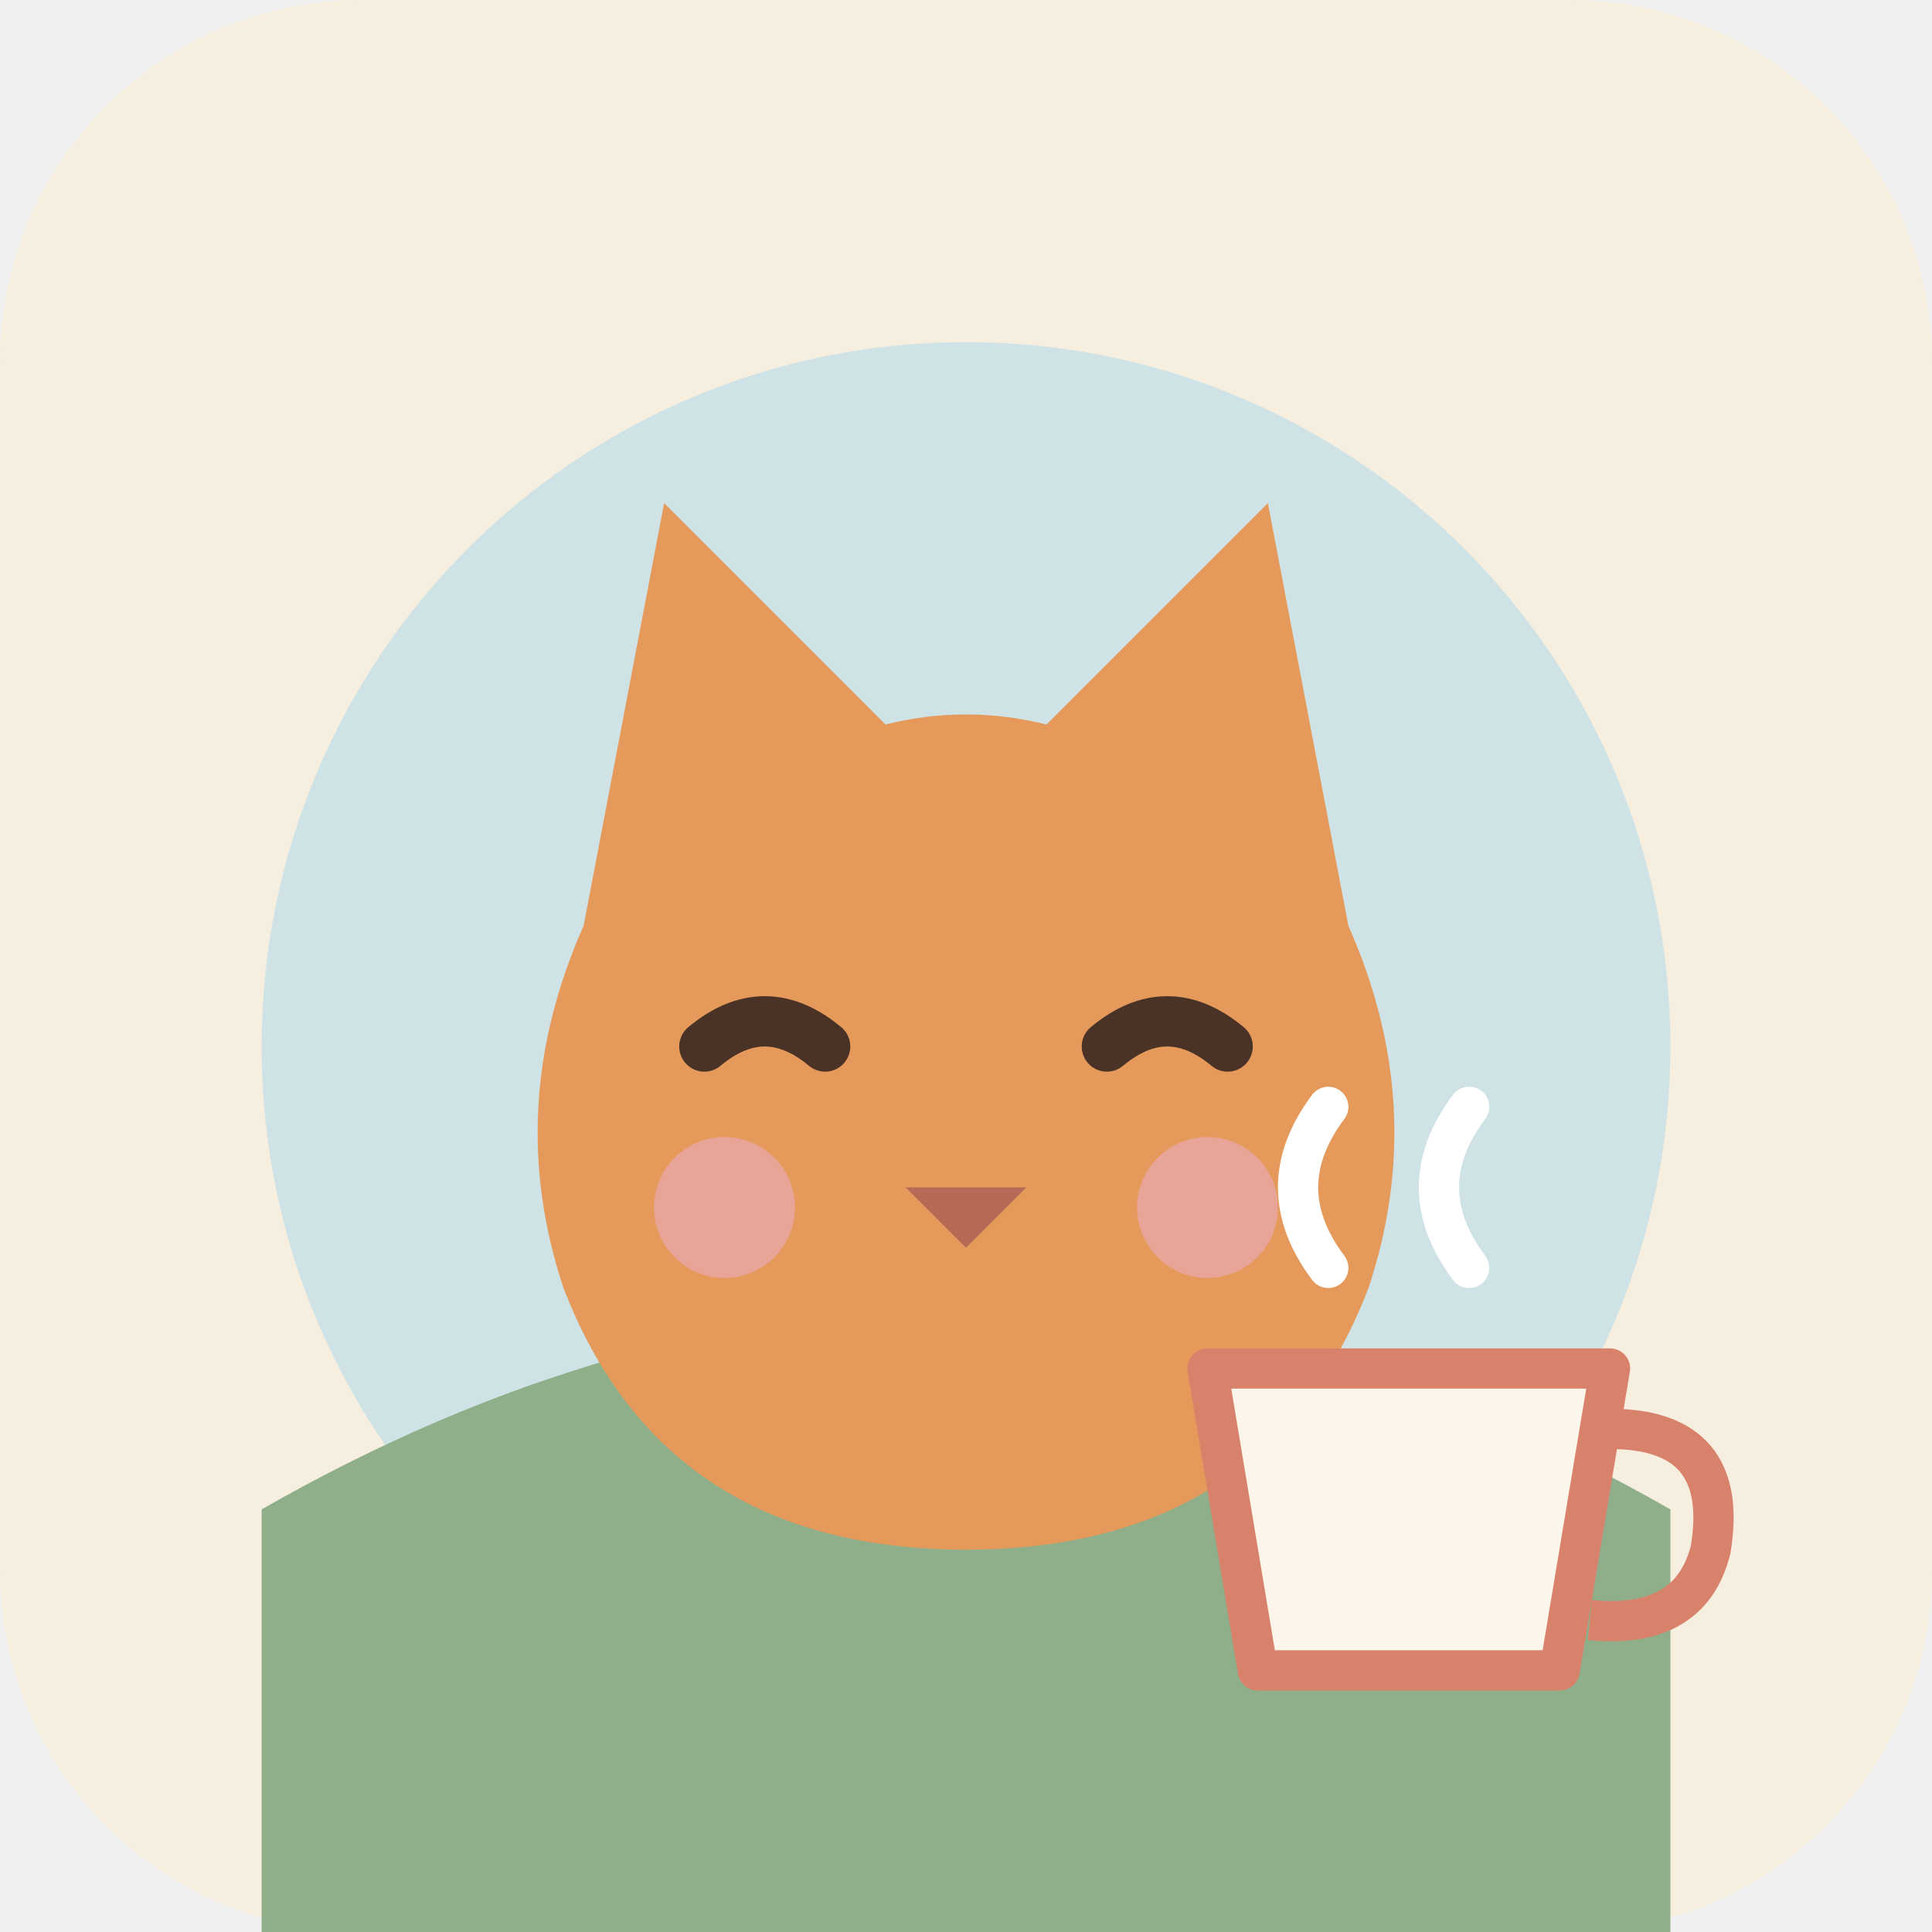
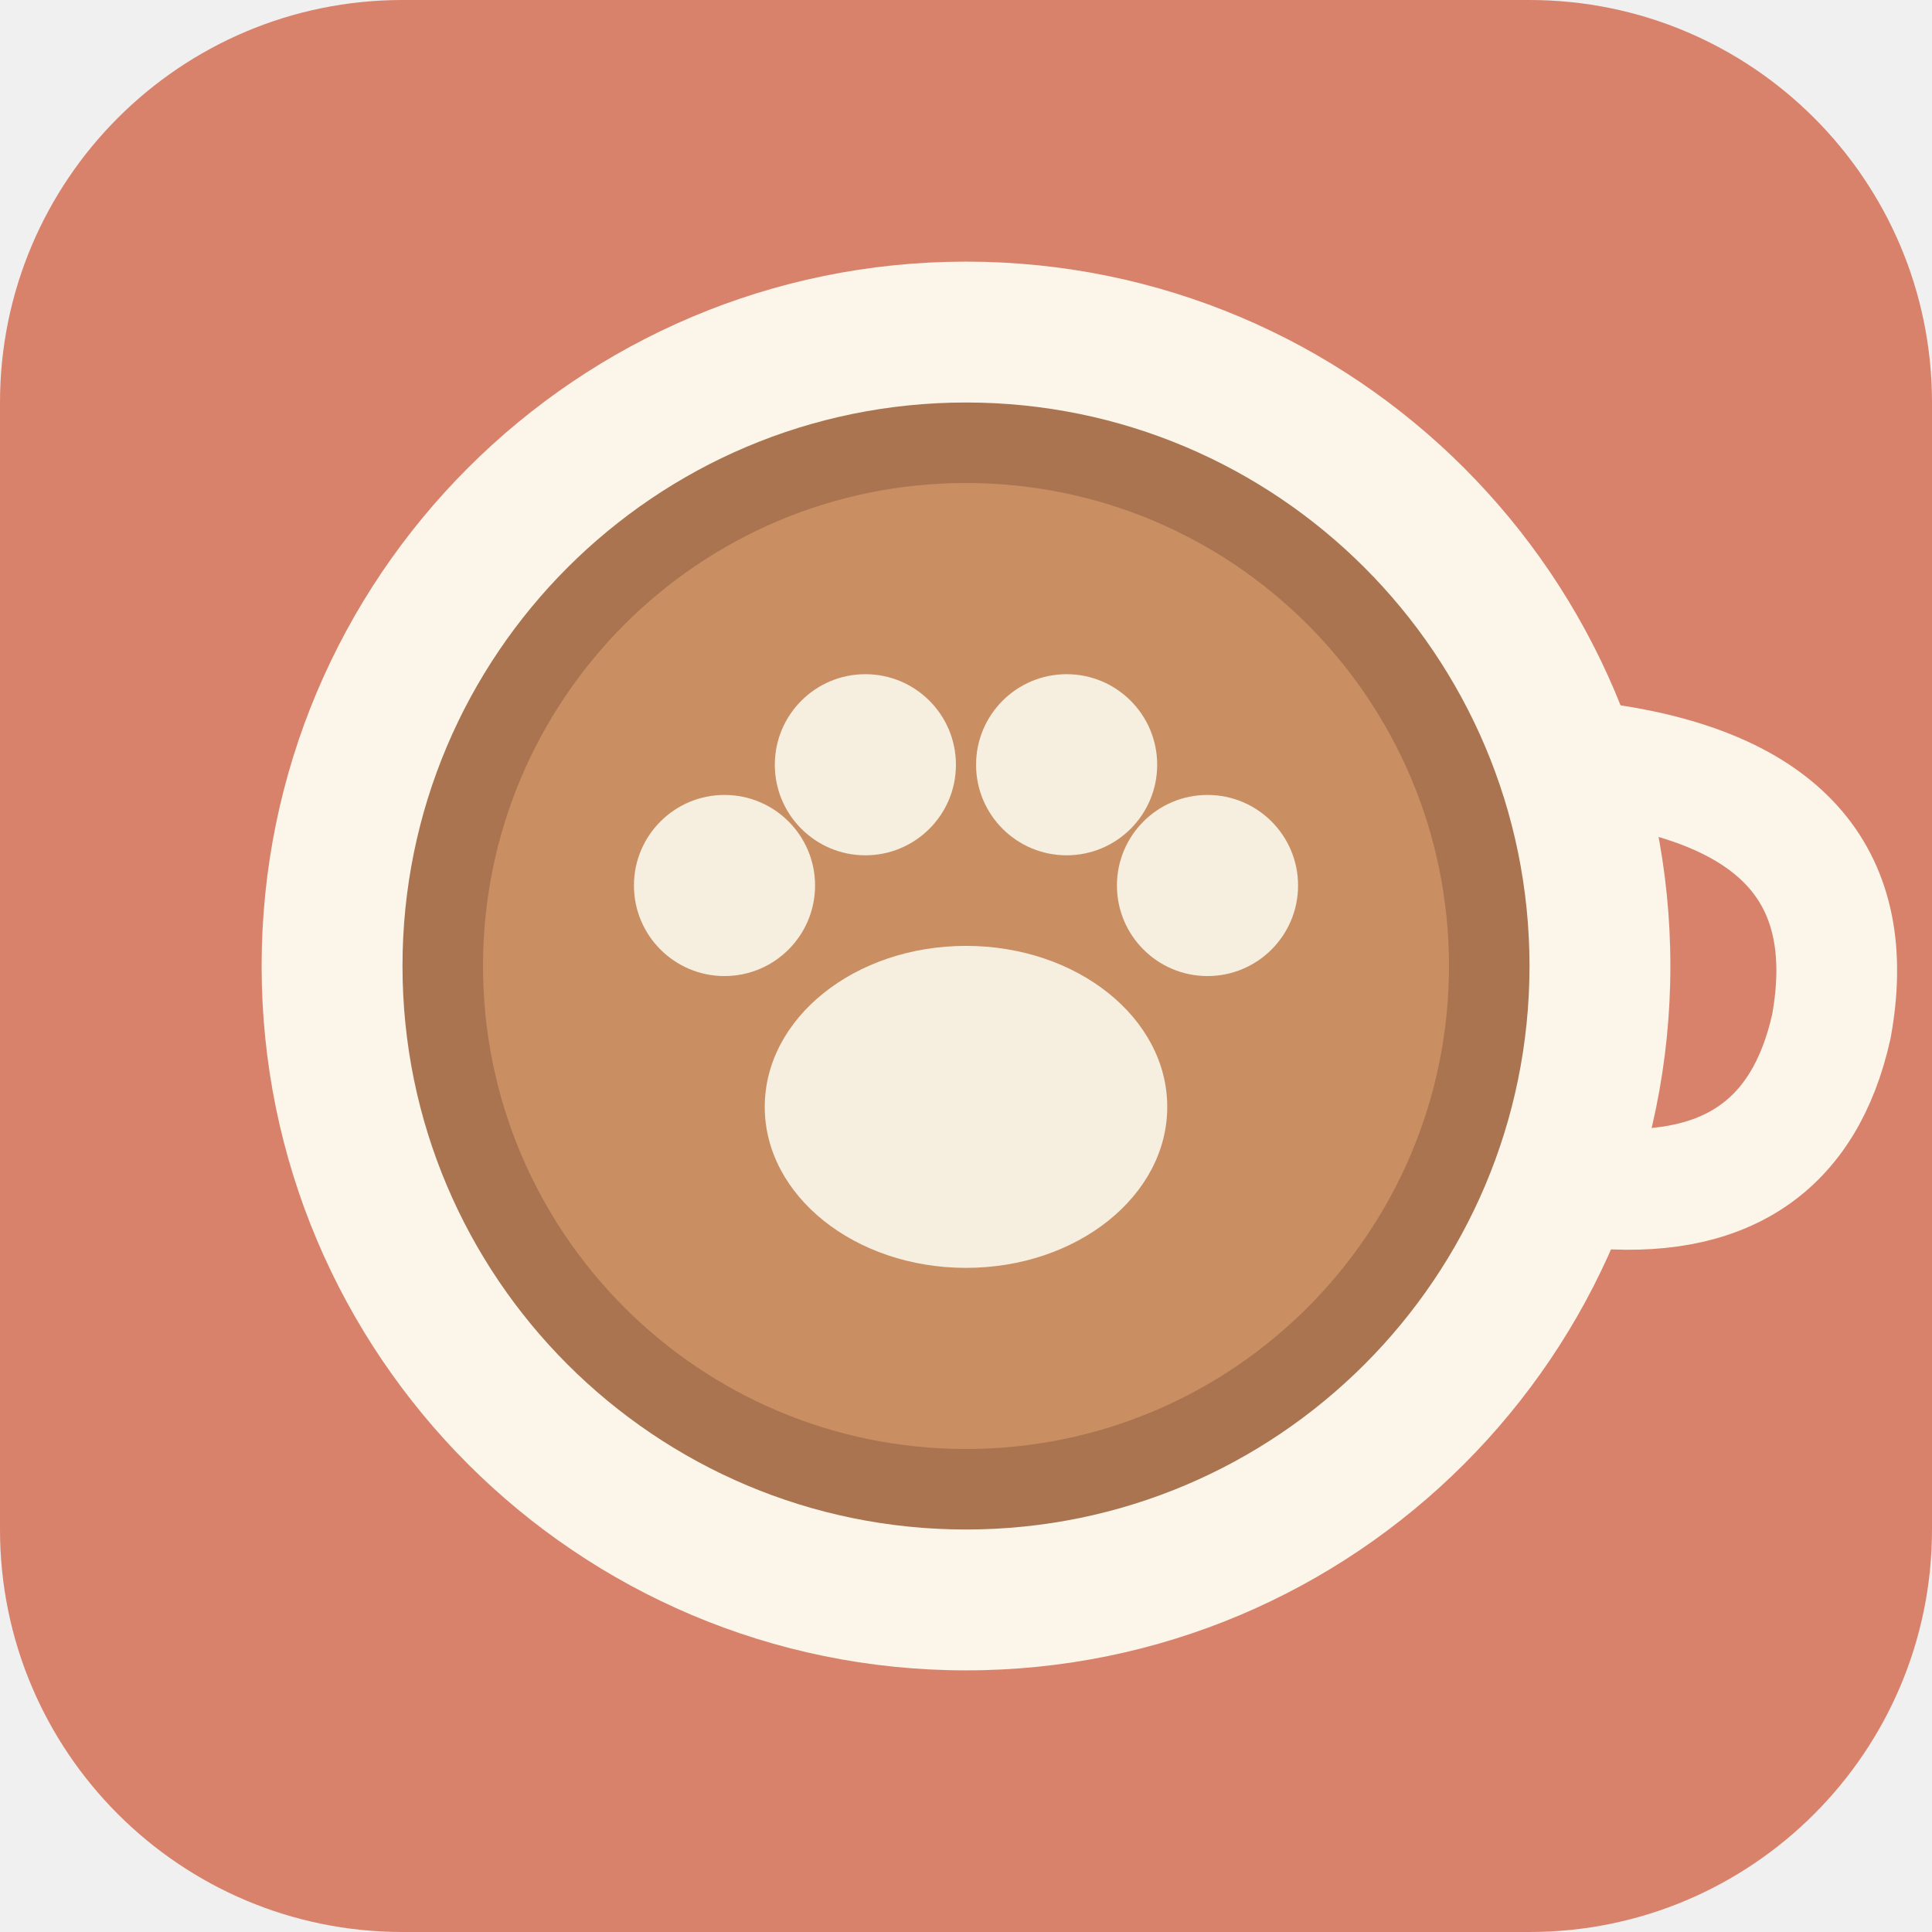
<svg xmlns="http://www.w3.org/2000/svg" viewBox="0 0 192 192">
-   <rect width="192" height="192" rx="36" fill="#F6EEDF" />
-   <circle cx="96" cy="104" r="70" fill="#CFE3E6" />
-   <path d="M26 150 Q96 110 166 150 V192 H26Z" fill="#8FAF8A" />
-   <path d="M58 92 L66 50 L88 72 Q96 70 104 72 L126 50 L134 92 Q142 110 136 128 Q126 154 96 154 Q66 154 56 128 Q50 110 58 92Z" fill="#E59A5B" />
-   <path d="M70 104 q6 -5 12 0 M110 104 q6 -5 12 0" stroke="#4A3326" stroke-width="5" fill="none" stroke-linecap="round" />
-   <path d="M90 118 h12 l-6 6z" fill="#B76A55" />
-   <circle cx="72" cy="120" r="7" fill="#E9A9B0" opacity=".7" />
-   <circle cx="120" cy="120" r="7" fill="#E9A9B0" opacity=".7" />
-   <g transform="translate(120 128)">
-     <path d="M0 8 h40 l-5 30 h-30z" fill="#FBF5EA" stroke="#D9826B" stroke-width="4" stroke-linejoin="round" />
-     <path d="M40 14 q12 0 10 12 q-2 8 -12 7" stroke="#D9826B" stroke-width="4" fill="none" />
-     <path d="M12 -2 q-6 -8 0 -16 M26 -2 q-6 -8 0 -16" stroke="#FFFFFF" stroke-width="4" fill="none" stroke-linecap="round" />
-   </g>
+   <rect width="192" height="192" rx="40" fill="#D9826B" />
+   <circle cx="96" cy="96" r="70" fill="#FBF5EA" />
+   <path d="M160 76 q26 4 22 26 q-4 18 -24 16" stroke="#FBF5EA" stroke-width="12" fill="none" />
+   <circle cx="96" cy="96" r="56" fill="#A9744F" />
+   <circle cx="96" cy="96" r="48" fill="#C98E62" />
+   <ellipse cx="96" cy="110" rx="20" ry="16" fill="#F6EEDF" />
+   <circle cx="72" cy="88" r="9" fill="#F6EEDF" />
+   <circle cx="86" cy="76" r="9" fill="#F6EEDF" />
+   <circle cx="106" cy="76" r="9" fill="#F6EEDF" />
+   <circle cx="120" cy="88" r="9" fill="#F6EEDF" />
</svg>
